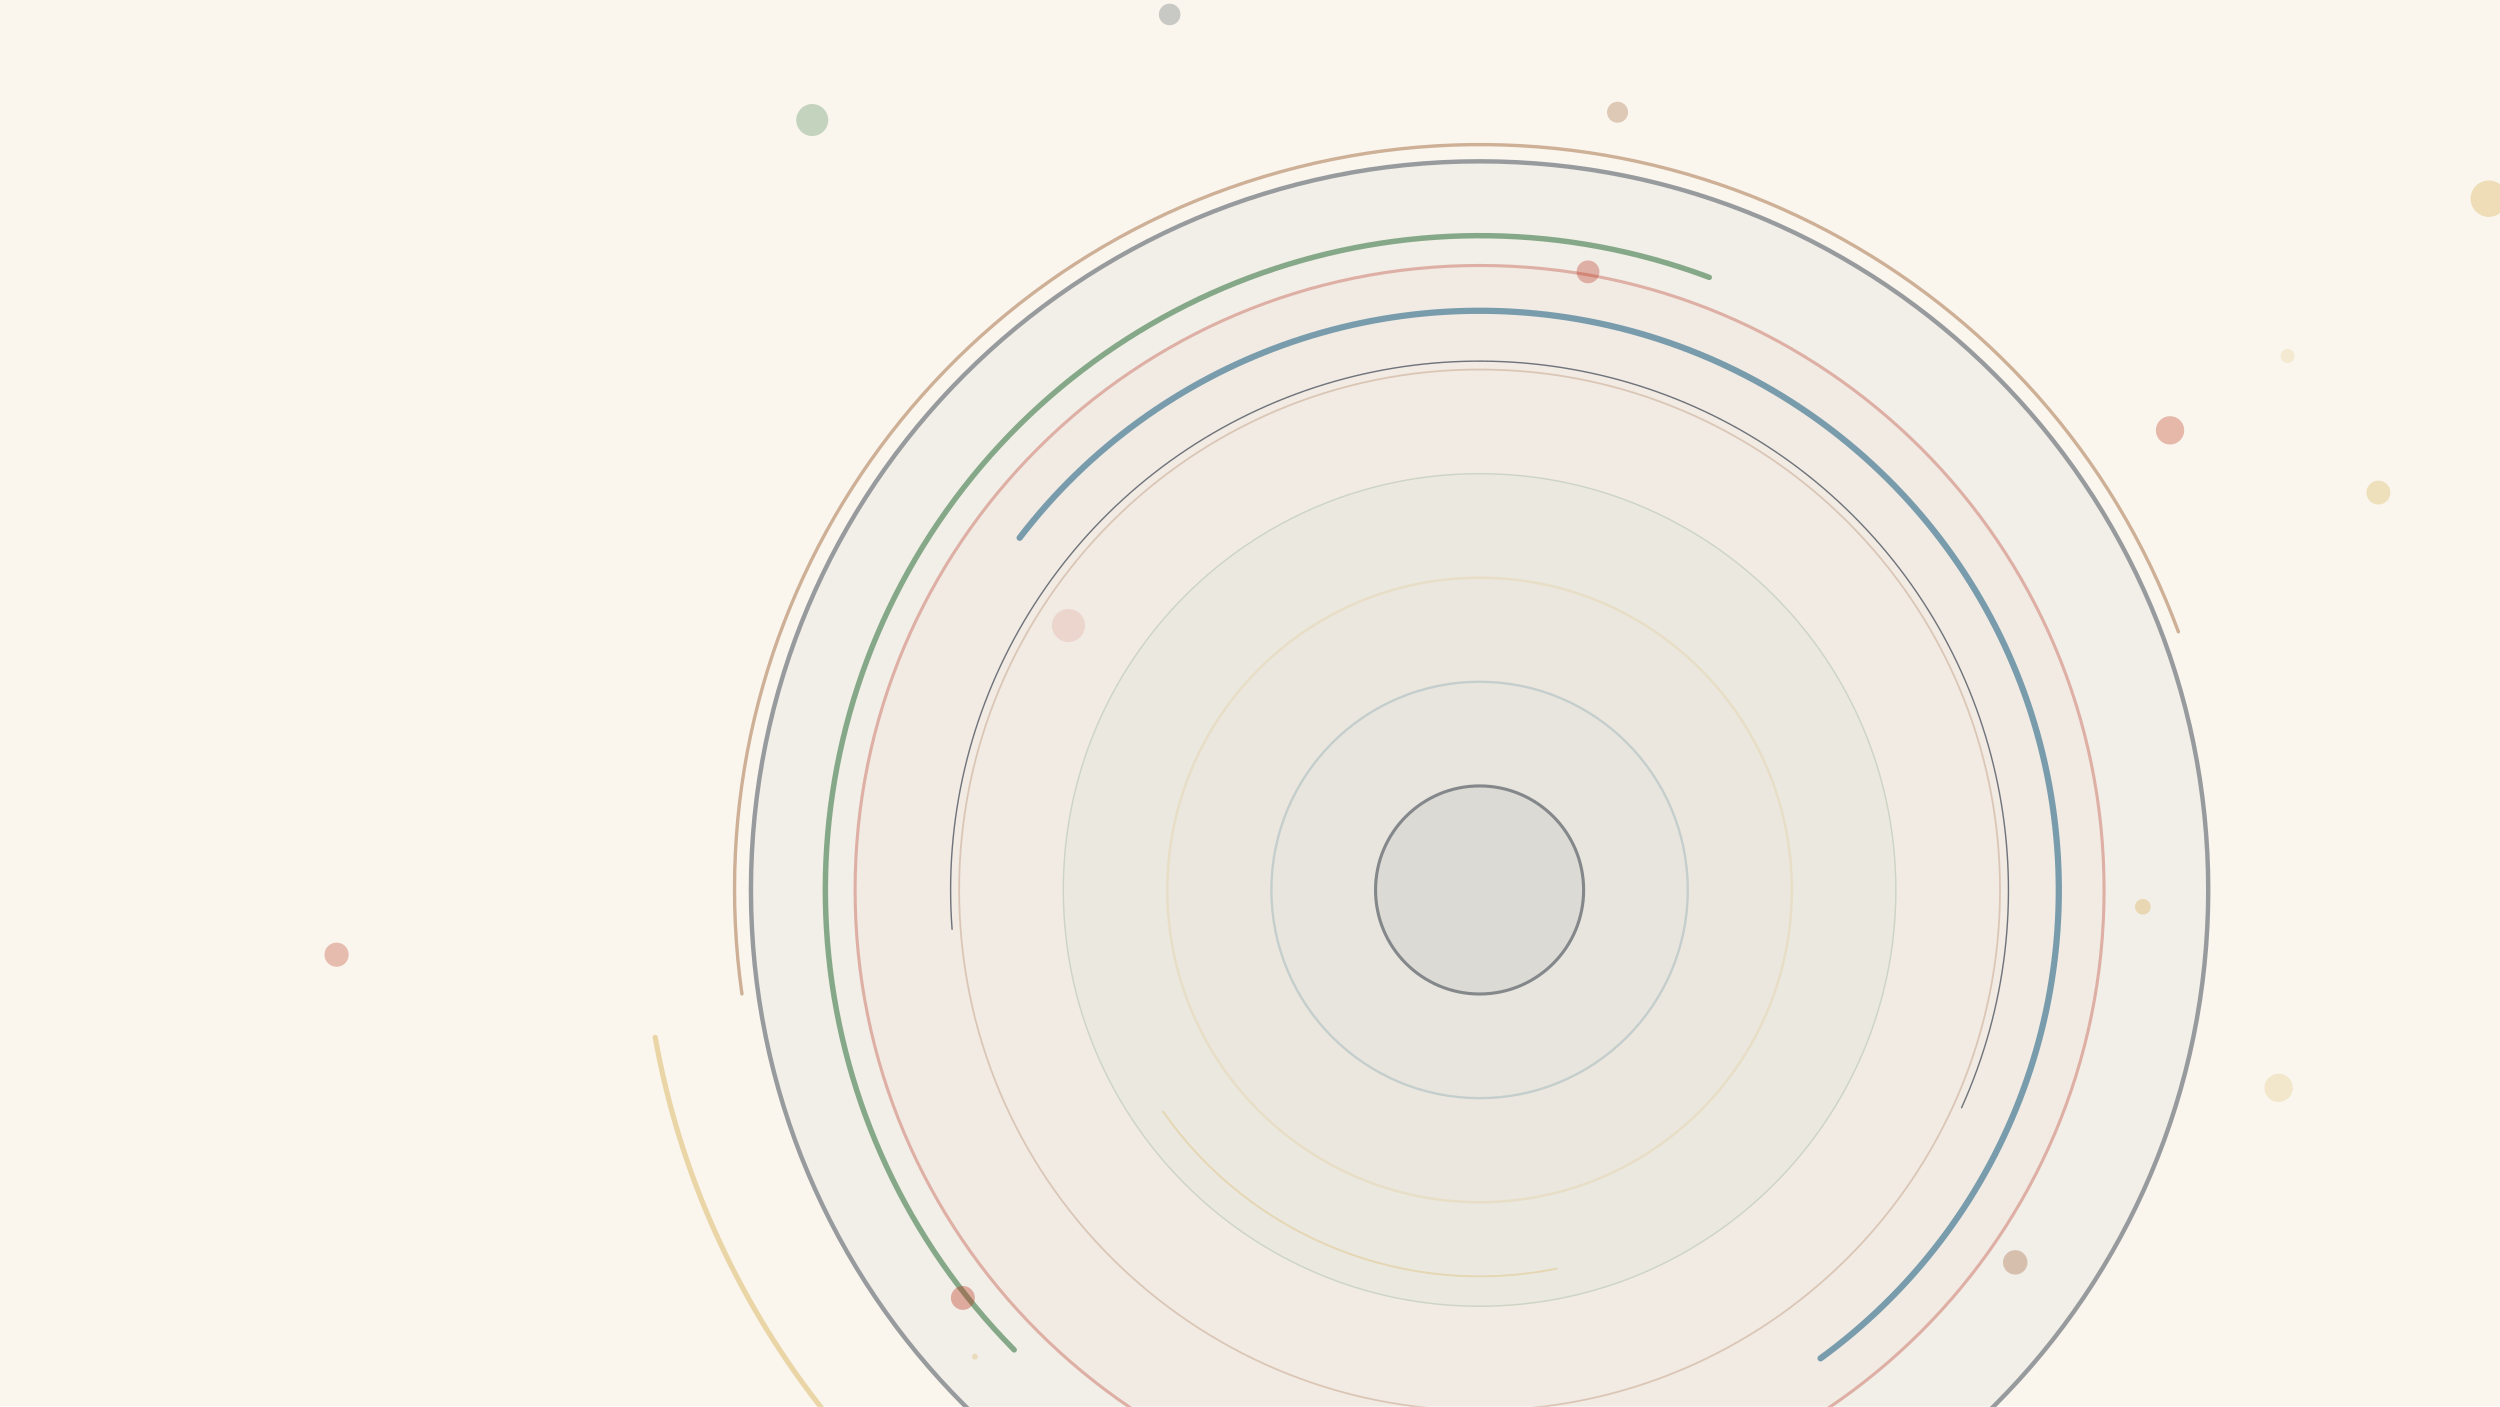
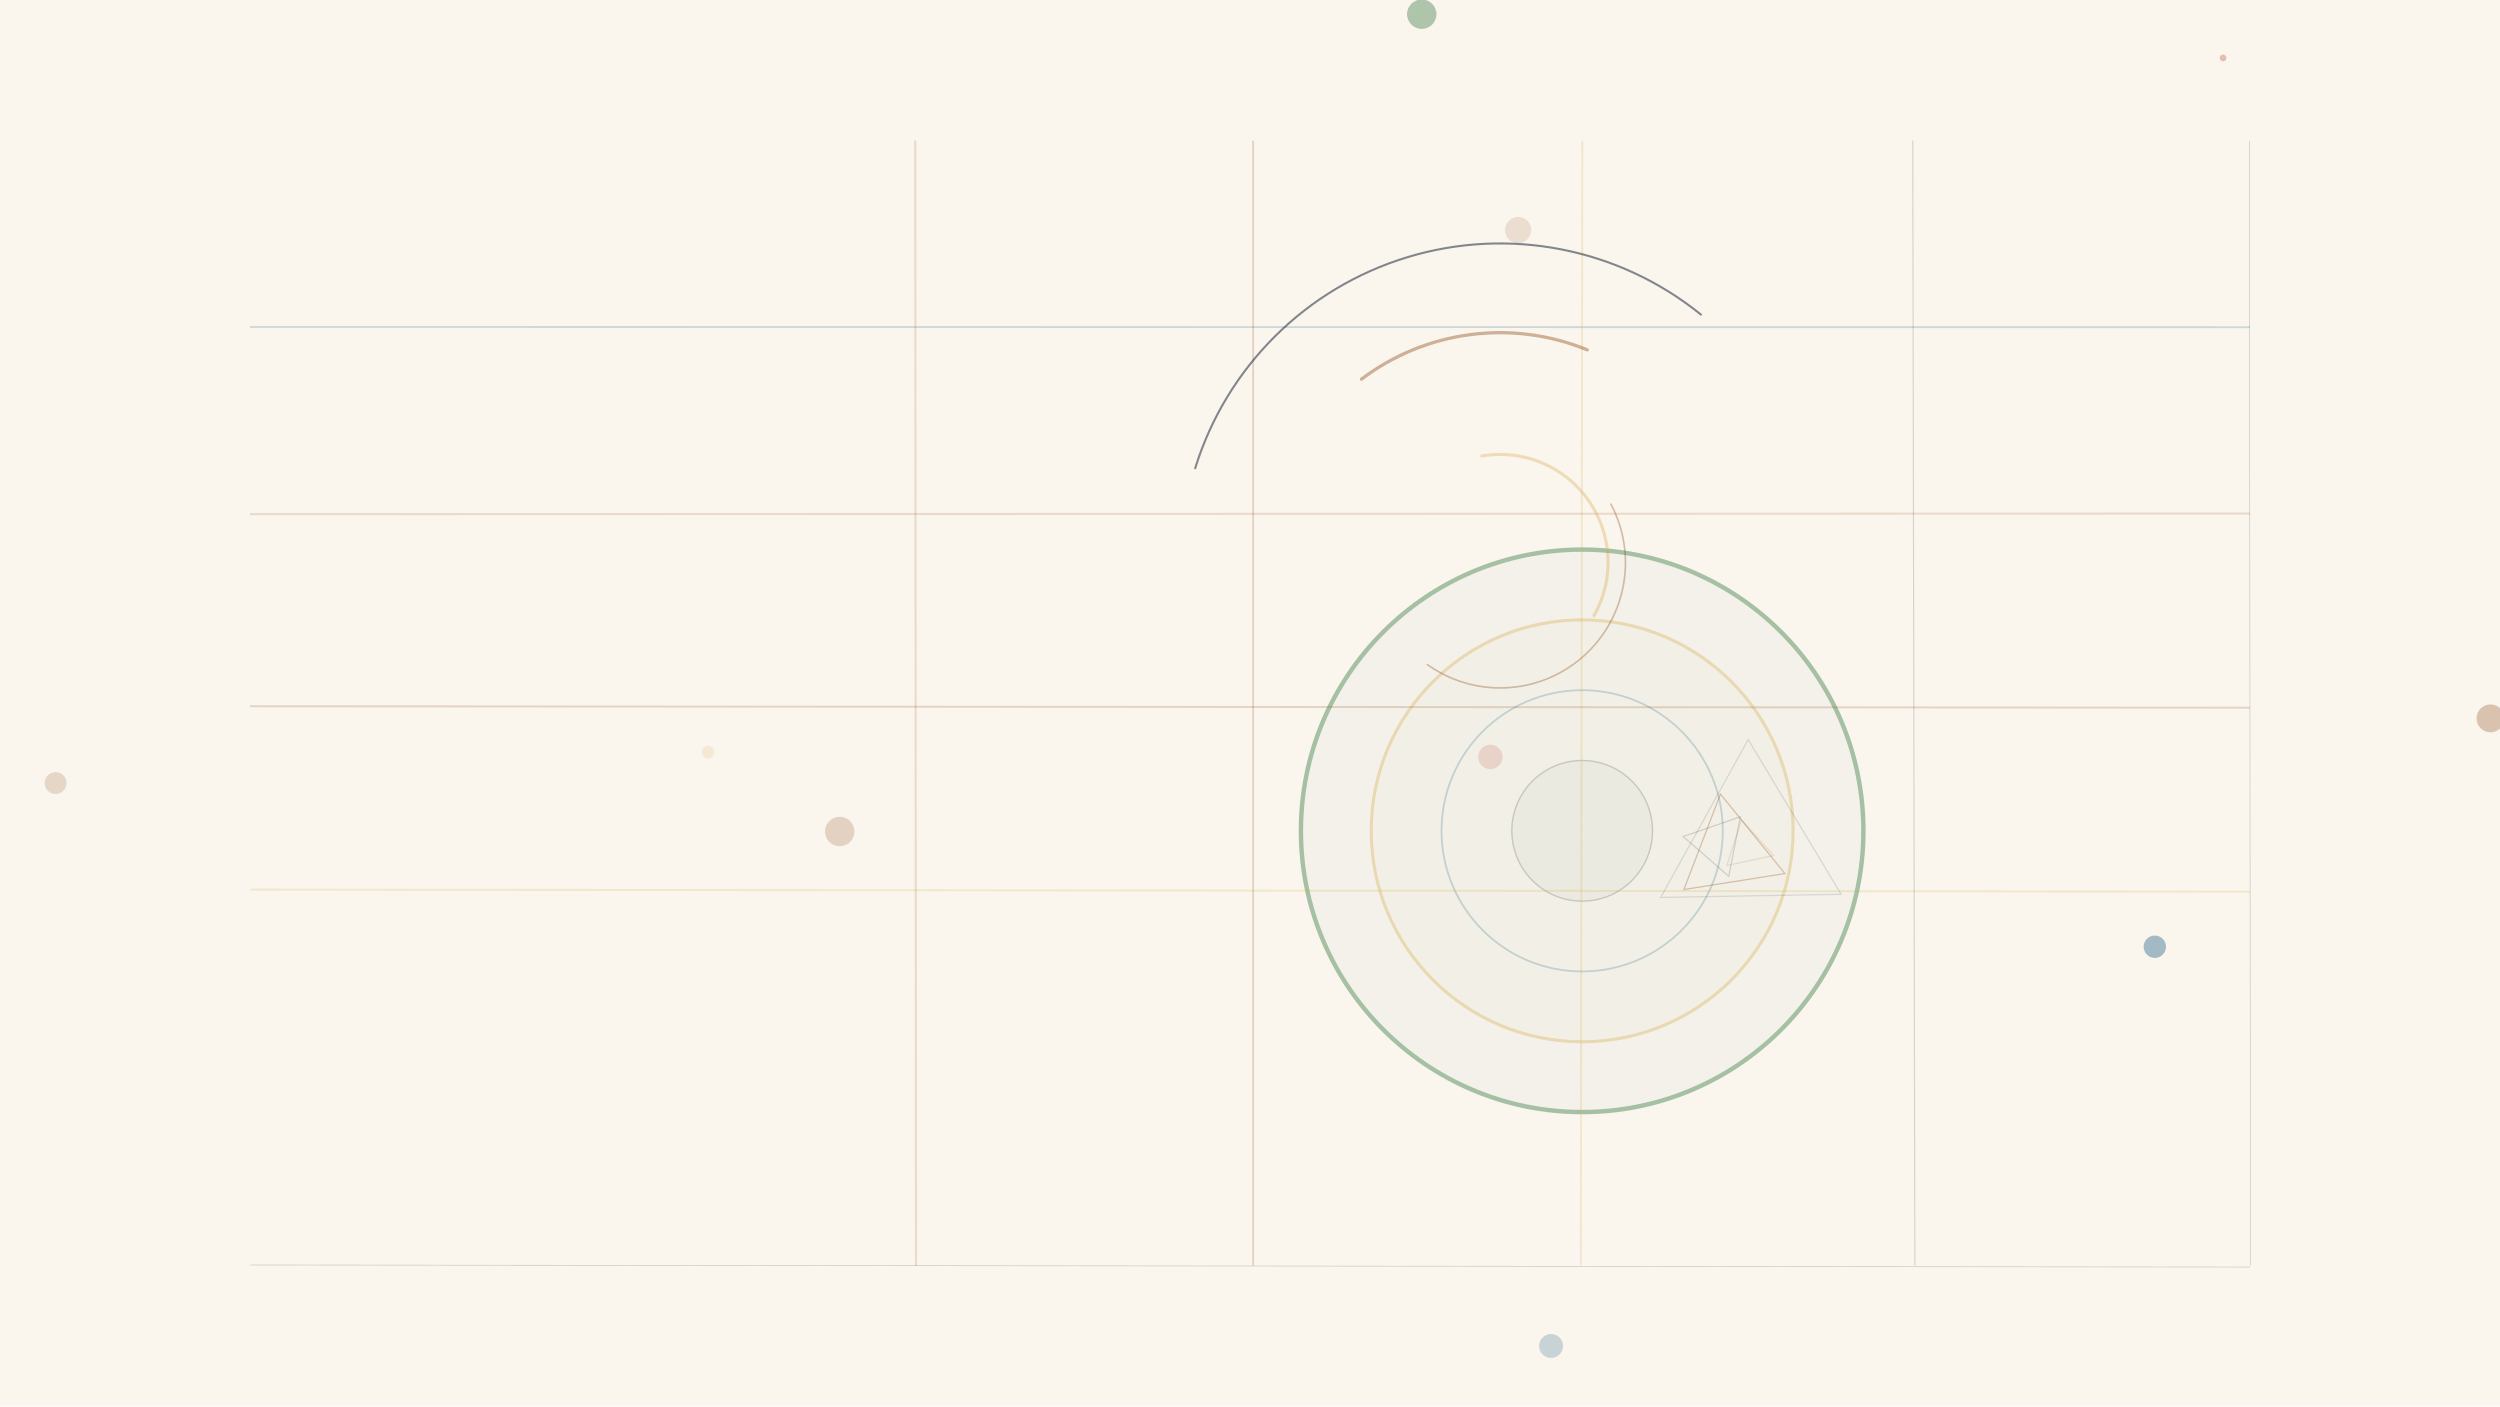
<svg xmlns="http://www.w3.org/2000/svg" viewBox="0 0 1920 1080" width="1920" height="1080">
  <rect width="1920" height="1080" fill="#FAF6EE" />
-   <circle cx="1136.324" cy="683.492" r="559.6" fill="#0A1628" fill-opacity="0.08" stroke="#0A1628" stroke-width="3.4" opacity="0.41" />
-   <circle cx="1136.324" cy="683.492" r="479.6" fill="#B7311A" fill-opacity="0.05" stroke="#B7311A" stroke-width="2.4" opacity="0.33" />
-   <circle cx="1136.324" cy="683.492" r="399.7" fill="none" fill-opacity="0.00" stroke="#8B4513" stroke-width="1.4" opacity="0.22" />
-   <circle cx="1136.324" cy="683.492" r="319.7" fill="#2B7038" fill-opacity="0.14" stroke="#2B7038" stroke-width="1.1" opacity="0.19" />
-   <circle cx="1136.324" cy="683.492" r="239.8" fill="#D4A843" fill-opacity="0.06" stroke="#D4A843" stroke-width="2.0" opacity="0.15" />
-   <circle cx="1136.324" cy="683.492" r="159.9" fill="#1B5E80" fill-opacity="0.09" stroke="#1B5E80" stroke-width="1.8" opacity="0.19" />
-   <circle cx="1136.324" cy="683.492" r="79.9" fill="#0A1628" fill-opacity="0.11" stroke="#0A1628" stroke-width="2.4" opacity="0.45" />
-   <path d="M 1462.6 1237.8 A 643.2 643.2 0 0 1 503.2 796.7" fill="none" stroke="#D4A843" stroke-width="4.0" opacity="0.42" stroke-linecap="round" />
-   <path d="M 778.9 1036.7 A 502.5 502.5 0 0 1 1312.7 213.0" fill="none" stroke="#2B7038" stroke-width="4.2" opacity="0.55" stroke-linecap="round" />
-   <path d="M 569.8 763.3 A 572.1 572.1 0 0 1 1673.0 485.2" fill="none" stroke="#8B4513" stroke-width="2.6" opacity="0.40" stroke-linecap="round" />
-   <path d="M 783.1 413.0 A 444.9 444.9 0 1 1 1398.2 1043.2" fill="none" stroke="#1B5E80" stroke-width="4.8" opacity="0.56" stroke-linecap="round" />
-   <path d="M 1195.5 974.3 A 296.8 296.8 0 0 1 893.3 853.8" fill="none" stroke="#D4A843" stroke-width="1.5" opacity="0.28" stroke-linecap="round" />
-   <path d="M 731.2 713.7 A 406.2 406.2 0 1 1 1506.5 850.7" fill="none" stroke="#0A1628" stroke-width="1.1" opacity="0.56" stroke-linecap="round" />
-   <circle cx="1750.0" cy="835.5" r="10.9" fill="#D4A843" opacity="0.21" />
-   <circle cx="1666.6" cy="330.5" r="10.9" fill="#B7311A" opacity="0.32" />
-   <circle cx="898.3" cy="11.1" r="8.3" fill="#0A1628" opacity="0.21" />
-   <circle cx="1242.3" cy="86.2" r="8.1" fill="#8B4513" opacity="0.25" />
-   <circle cx="739.5" cy="996.8" r="9.2" fill="#B7311A" opacity="0.36" />
-   <circle cx="623.8" cy="92.2" r="12.3" fill="#2B7038" opacity="0.26" />
-   <circle cx="748.7" cy="1041.9" r="2.3" fill="#D4A843" opacity="0.26" />
-   <circle cx="1756.9" cy="273.4" r="5.4" fill="#D4A843" opacity="0.17" />
-   <circle cx="1219.6" cy="208.8" r="8.8" fill="#B7311A" opacity="0.33" />
-   <circle cx="1547.7" cy="969.5" r="9.4" fill="#8B4513" opacity="0.28" />
-   <circle cx="820.6" cy="480.4" r="12.7" fill="#B7311A" opacity="0.12" />
-   <circle cx="258.5" cy="733.2" r="9.3" fill="#B7311A" opacity="0.30" />
-   <circle cx="1911.4" cy="152.6" r="14.0" fill="#D4A843" opacity="0.32" />
-   <circle cx="1645.7" cy="696.4" r="6.0" fill="#D4A843" opacity="0.33" />
-   <circle cx="1826.6" cy="378.3" r="9.2" fill="#D4A843" opacity="0.29" />
+   <circle cx="1215.098" cy="638.073" r="216.0" fill="#2B7038" fill-opacity="0.08" stroke="#2B7038" stroke-width="3.4" opacity="0.41" />
+   <circle cx="1215.098" cy="638.073" r="162.0" fill="#D4A843" fill-opacity="0.05" stroke="#D4A843" stroke-width="2.4" opacity="0.33" />
+   <circle cx="1215.098" cy="638.073" r="108.0" fill="none" fill-opacity="0.00" stroke="#1B5E80" stroke-width="1.4" opacity="0.22" />
+   <circle cx="1215.098" cy="638.073" r="54.0" fill="#0A1628" fill-opacity="0.14" stroke="#0A1628" stroke-width="1.1" opacity="0.19" />
+   <line x1="192" y1="251.1" x2="1728" y2="251.3" stroke="#1B5E80" stroke-width="1.4" opacity="0.21" />
+   <line x1="192" y1="394.9" x2="1728" y2="394.4" stroke="#8B4513" stroke-width="1.6" opacity="0.16" />
+   <line x1="702.9" y1="108" x2="703.5" y2="972" stroke="#8B4513" stroke-width="1.6" opacity="0.16" />
+   <line x1="192" y1="542.4" x2="1728" y2="543.5" stroke="#8B4513" stroke-width="1.5" opacity="0.20" />
+   <line x1="962.4" y1="108" x2="962.4" y2="972" stroke="#8B4513" stroke-width="1.5" opacity="0.20" />
+   <line x1="192" y1="683.2" x2="1728" y2="684.8" stroke="#D4A843" stroke-width="1.5" opacity="0.21" />
+   <line x1="1215.2" y1="108" x2="1214.1" y2="972" stroke="#D4A843" stroke-width="1.5" opacity="0.21" />
+   <line x1="1469.0" y1="108" x2="1470.6" y2="972" stroke="#0A1628" stroke-width="0.9" opacity="0.16" />
+   <line x1="192" y1="971.5" x2="1728" y2="973.1" stroke="#0A1628" stroke-width="0.5" opacity="0.22" />
+   <line x1="1727.5" y1="108" x2="1728.4" y2="972" stroke="#0A1628" stroke-width="0.5" opacity="0.22" />
+   <path d="M 917.9 359.6 A 245.1 245.1 0 0 1 1306.3 241.6" fill="none" stroke="#0A1628" stroke-width="1.6" opacity="0.50" stroke-linecap="round" />
+   <path d="M 1138.0 350.2 A 82.9 82.9 0 0 1 1224.2 472.8" fill="none" stroke="#D4A843" stroke-width="2.4" opacity="0.33" stroke-linecap="round" />
+   <path d="M 1045.6 291.2 A 176.5 176.5 0 0 1 1219.0 268.7" fill="none" stroke="#8B4513" stroke-width="2.5" opacity="0.40" stroke-linecap="round" />
+   <path d="M 1237.2 387.2 A 96.2 96.2 0 0 1 1096.2 510.4" fill="none" stroke="#8B4513" stroke-width="1.3" opacity="0.33" stroke-linecap="round" />
+   <circle cx="1654.9" cy="727.1" r="8.6" fill="#1B5E80" opacity="0.39" />
+   <circle cx="42.7" cy="601.4" r="8.4" fill="#8B4513" opacity="0.18" />
+   <circle cx="543.8" cy="577.7" r="4.9" fill="#D4A843" opacity="0.16" />
+   <circle cx="1091.9" cy="10.9" r="11.3" fill="#2B7038" opacity="0.37" />
+   <circle cx="1191.2" cy="1033.7" r="9.2" fill="#1B5E80" opacity="0.23" />
+   <circle cx="1707.3" cy="44.5" r="2.6" fill="#B7311A" opacity="0.30" />
+   <circle cx="1165.9" cy="176.7" r="10.1" fill="#8B4513" opacity="0.14" />
+   <circle cx="1912.7" cy="551.7" r="10.7" fill="#8B4513" opacity="0.29" />
+   <circle cx="644.9" cy="638.6" r="11.3" fill="#8B4513" opacity="0.21" />
+   <circle cx="1144.6" cy="581.3" r="9.4" fill="#B7311A" opacity="0.15" />
+   <polygon points="1344.0,568.0 1413.3,688.0 1274.7,688.0" fill="none" stroke="#0A1628" stroke-width="1" opacity="0.12" transform="rotate(119 1344 648)" />
+   <polygon points="1328.4,609.3 1367.7,677.3 1289.2,677.3" fill="none" stroke="#8B4513" stroke-width="1" opacity="0.29" transform="rotate(351 1328.418 654.6081)" />
+   <polygon points="1319.0,620.7 1342.2,661.0 1295.7,661.0" fill="none" stroke="#0A1628" stroke-width="1" opacity="0.15" transform="rotate(161 1318.965 647.5757)" />
+   <polygon points="1341.9,629.3 1360.3,661.1 1323.6,661.1" fill="none" stroke="#8B4513" stroke-width="1" opacity="0.13" transform="rotate(348 1341.913 650.4885)" />
</svg>
